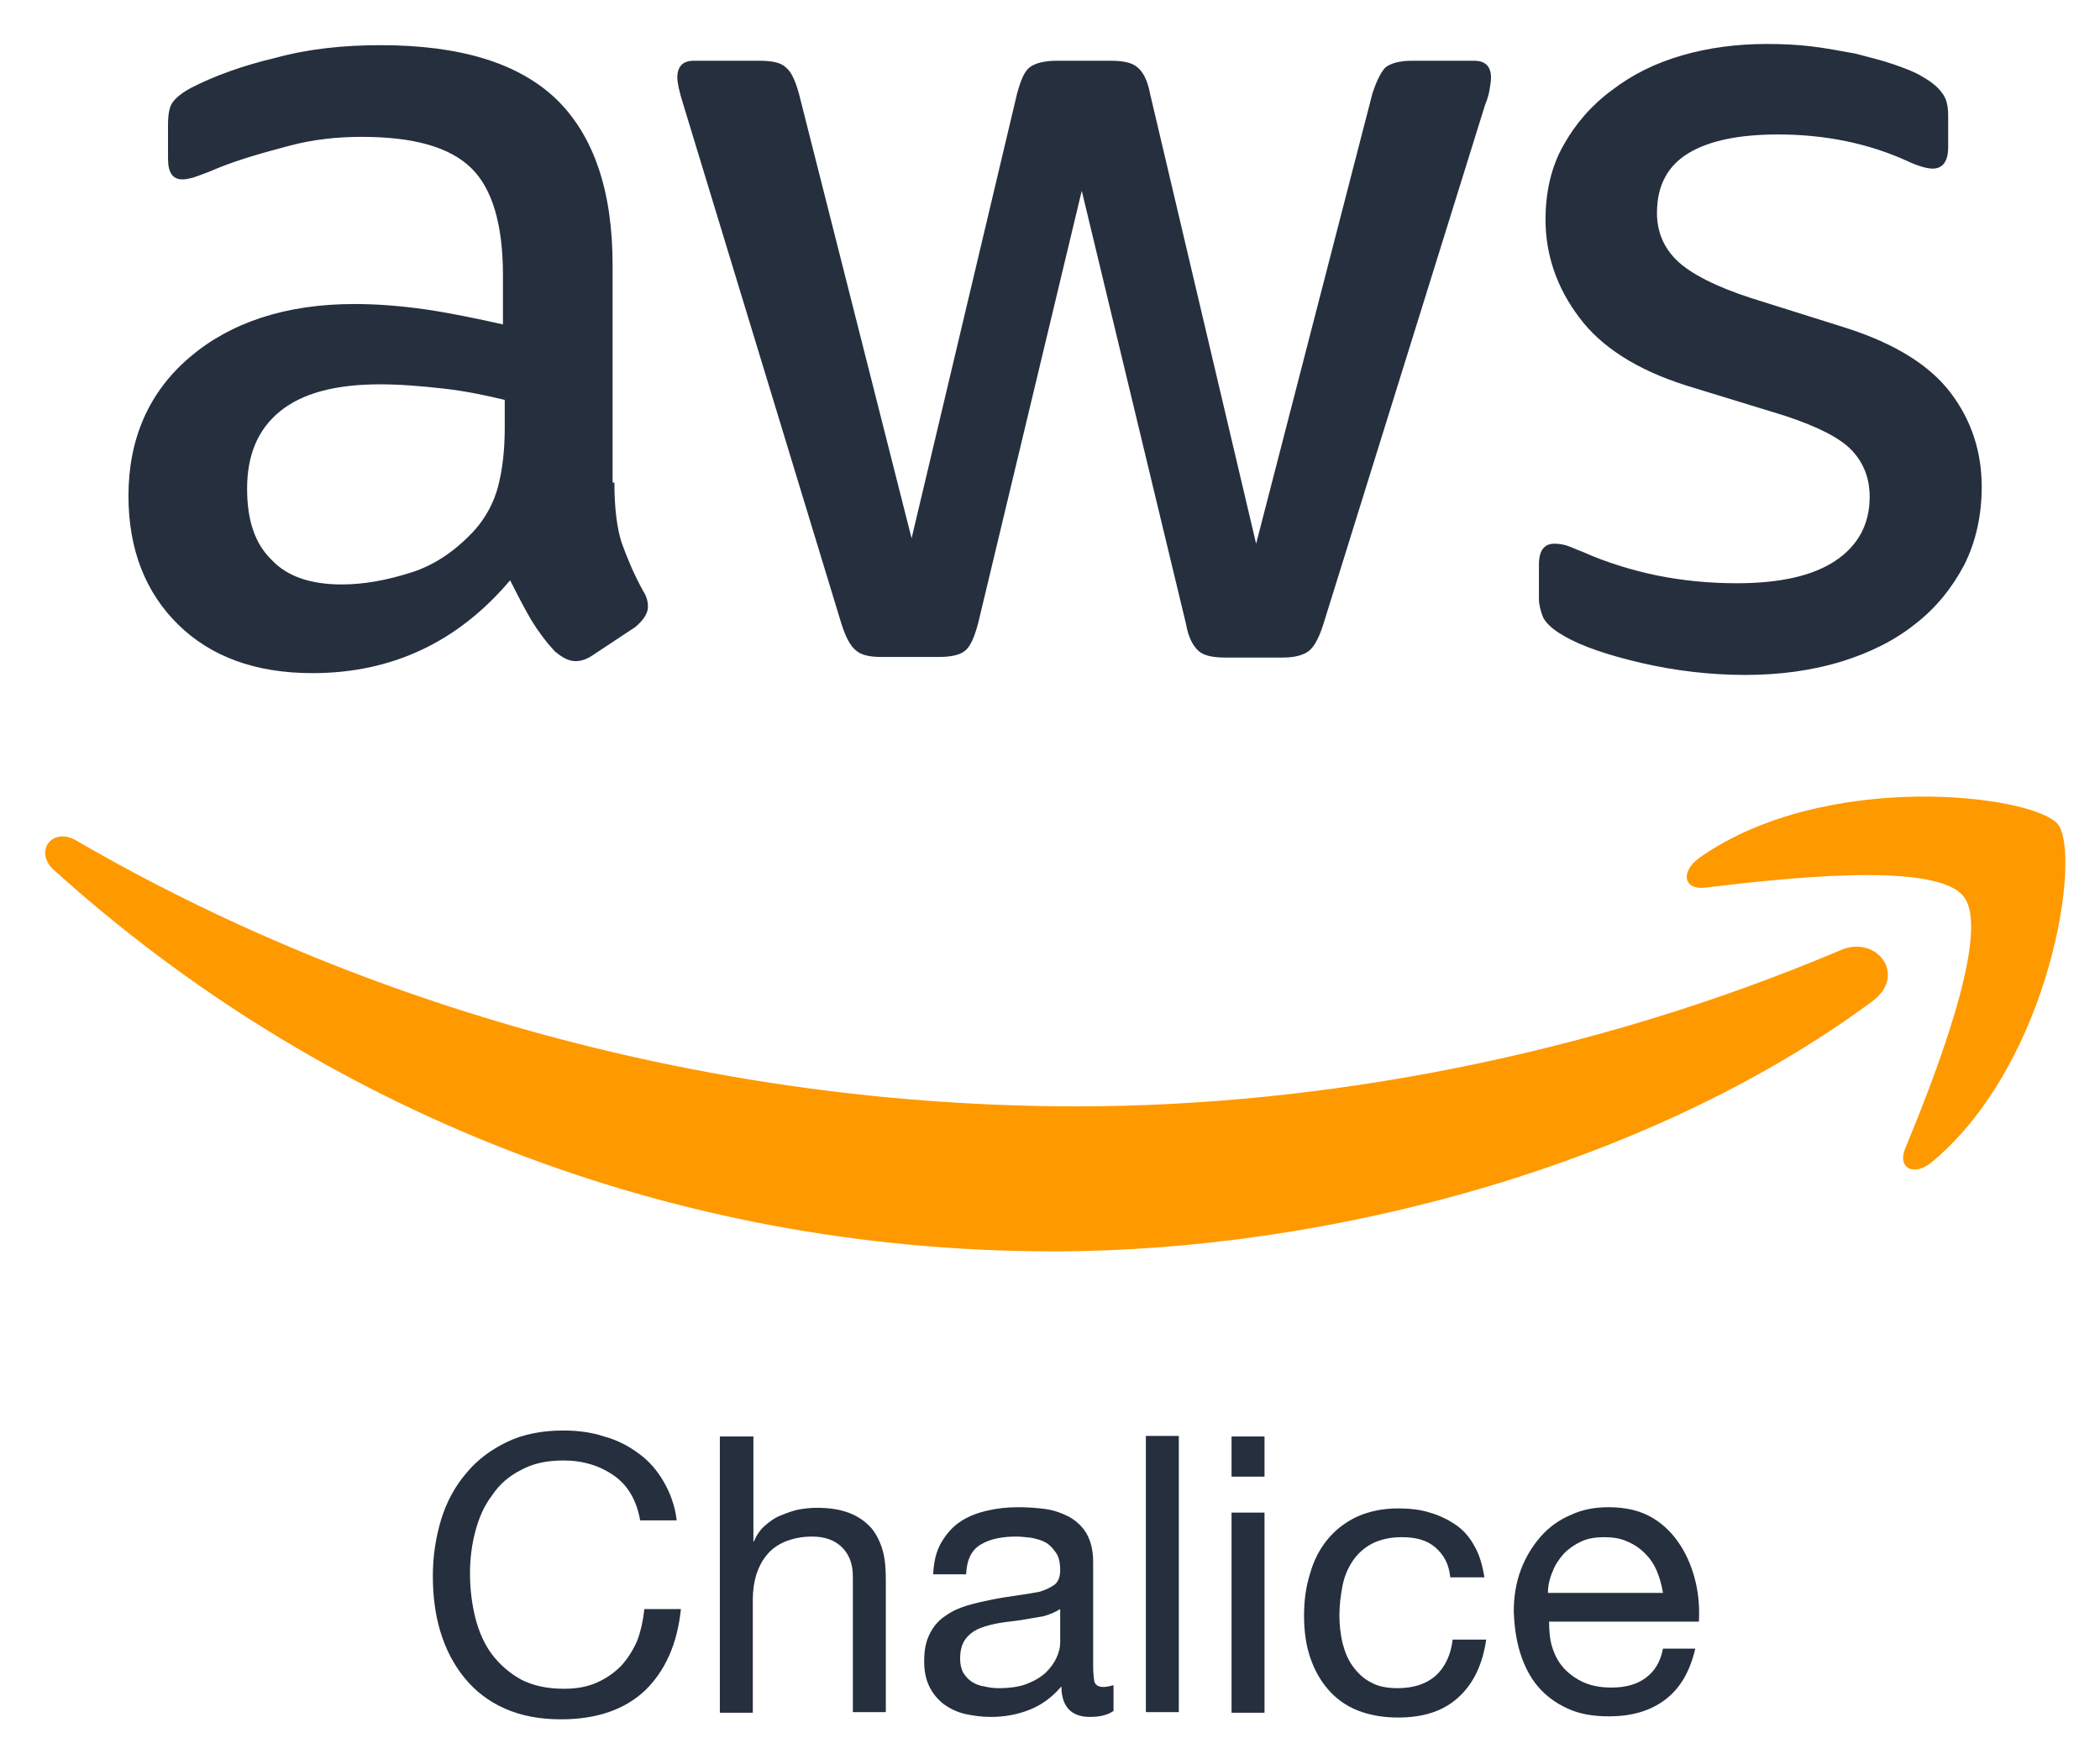
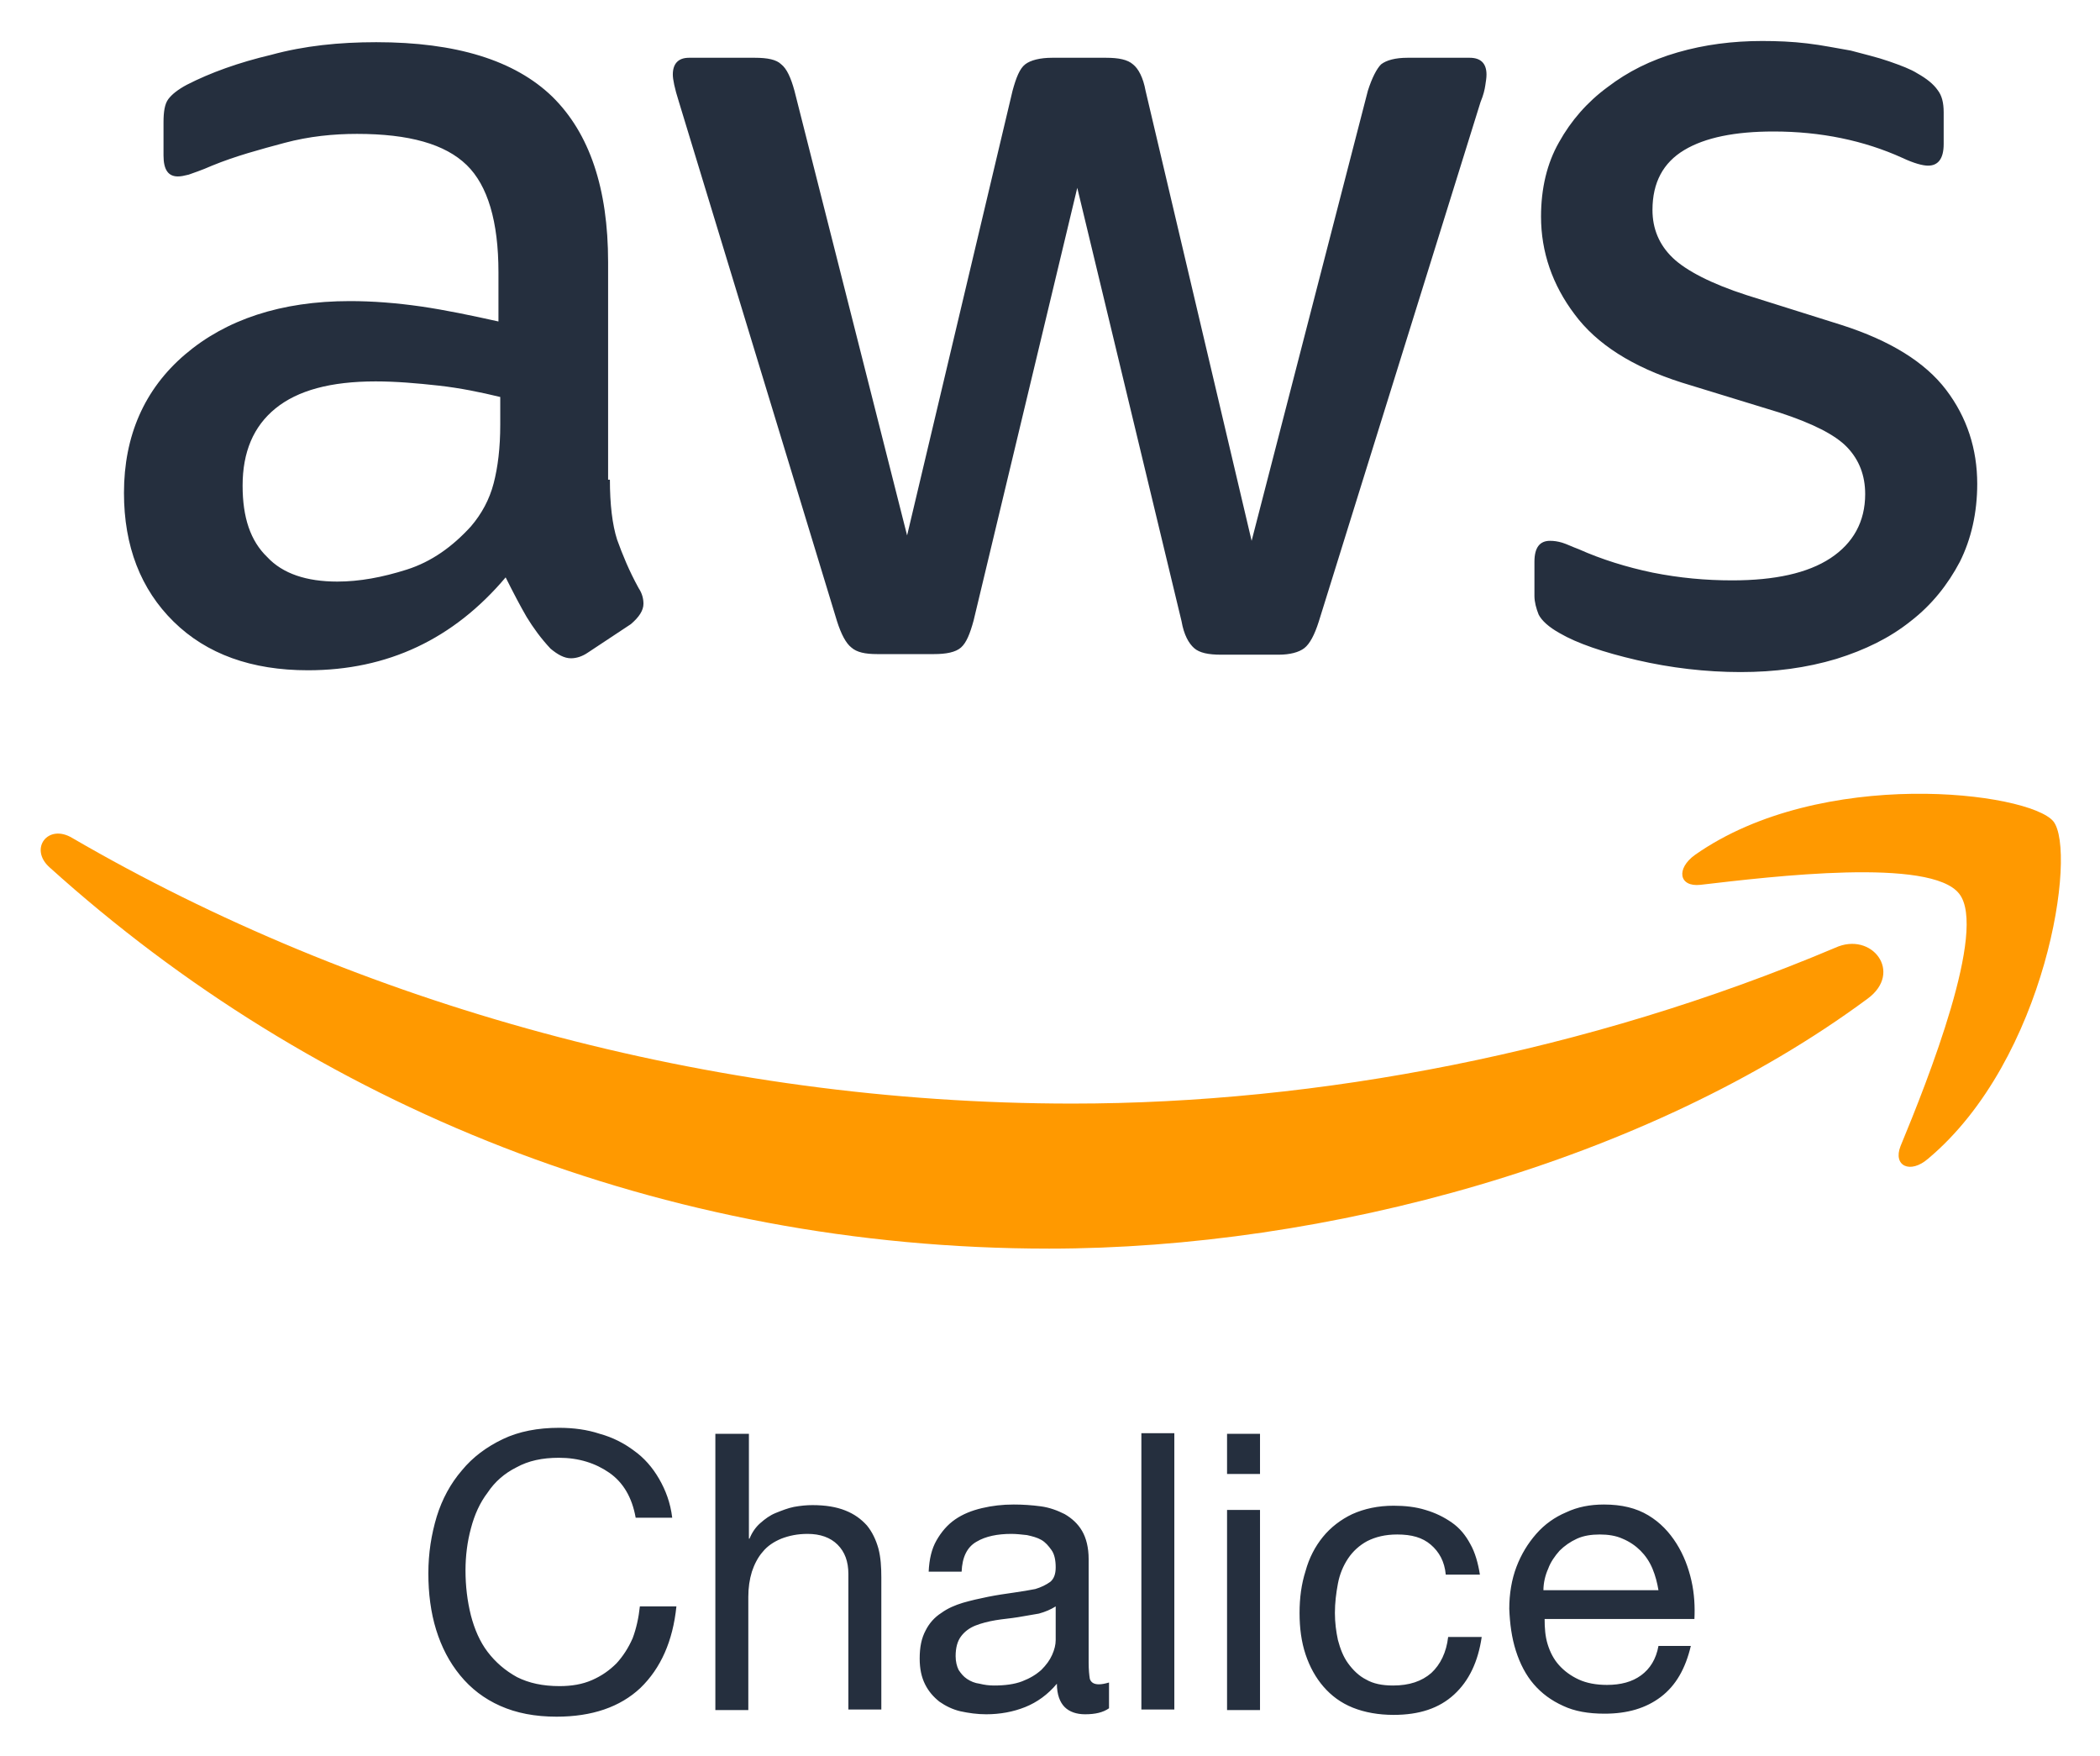
- <svg xmlns="http://www.w3.org/2000/svg" role="img" viewBox="2.26 -4.74 350.48 293.48">
+ <svg xmlns="http://www.w3.org/2000/svg" role="img" viewBox="3.01 -4.24 350.48 292.98">
  <style>svg {enable-background:new 0 0 360 288}</style>
  <style>.st0{fill:#252f3e}.st1{fill:#f90}</style>
  <g>
    <path d="M104.8 75.8c0 4.1.4 7.5 1.2 10 .9 2.5 2 5.2 3.6 8.1.6.9.8 1.8.8 2.6 0 1.1-.7 2.2-2.1 3.4l-7.1 4.7c-1 .7-2 1-2.9 1-1.1 0-2.2-.6-3.4-1.6-1.6-1.7-2.9-3.5-4-5.3-1.1-1.9-2.2-4-3.5-6.6-8.7 10.3-19.7 15.5-33 15.5-9.4 0-16.9-2.7-22.4-8.1-5.5-5.4-8.3-12.6-8.3-21.5 0-9.5 3.4-17.3 10.2-23.1s16-8.9 27.5-8.9c3.8 0 7.7.3 11.9.9 4.1.6 8.4 1.5 12.9 2.5v-8.2c0-8.5-1.8-14.5-5.3-17.9-3.6-3.5-9.6-5.2-18.3-5.2-3.9 0-8 .4-12.1 1.5s-8.2 2.2-12.1 3.8c-1.8.8-3.1 1.2-3.9 1.5-.8.2-1.3.3-1.8.3-1.6 0-2.4-1.1-2.4-3.5v-5.5c0-1.8.2-3.1.8-3.9s1.6-1.6 3.1-2.4c3.9-2 8.6-3.7 14.1-5 5.5-1.5 11.3-2.1 17.5-2.1 13.3 0 23.1 3 29.4 9.1 6.2 6.1 9.3 15.3 9.3 27.6v36.3h.3zm-45.5 17c3.7 0 7.5-.7 11.6-2s7.6-3.8 10.7-7.2c1.8-2.1 3.1-4.5 3.8-7.2.7-2.7 1.1-5.9 1.1-9.8V62c-3.3-.8-6.7-1.5-10.3-1.9-3.6-.4-7.1-.7-10.5-.7-7.5 0-13 1.5-16.7 4.5-3.7 3-5.5 7.3-5.5 12.9 0 5.3 1.3 9.2 4.1 11.9 2.6 2.8 6.6 4.1 11.7 4.1zm90.1 12.1c-2 0-3.4-.3-4.3-1.1-.9-.7-1.7-2.2-2.4-4.4l-26.4-86.7c-.7-2.2-1-3.7-1-4.5 0-1.8.9-2.8 2.7-2.8h11c2.1 0 3.6.3 4.4 1.1.9.7 1.6 2.2 2.2 4.4l18.8 74.2L172 10.9c.6-2.2 1.2-3.7 2.1-4.4.9-.7 2.5-1.1 4.5-1.1h9c2.1 0 3.6.3 4.5 1.1.9.7 1.7 2.2 2.1 4.4L211.9 86l19.4-75.1c.7-2.2 1.5-3.7 2.2-4.4.9-.7 2.4-1.1 4.4-1.1h10.4c1.8 0 2.8.9 2.8 2.8 0 .6-.1 1.1-.2 1.8s-.3 1.6-.8 2.8l-27 86.7c-.7 2.2-1.5 3.7-2.4 4.4-.9.7-2.4 1.1-4.3 1.1h-9.6c-2.1 0-3.6-.3-4.5-1.1s-1.7-2.2-2.1-4.5l-17.4-72.3-17.3 72.2c-.6 2.2-1.2 3.7-2.1 4.5-.9.8-2.5 1.1-4.5 1.1h-9.5zm144.1 3c-5.8 0-11.7-.7-17.3-2-5.6-1.3-10-2.8-12.9-4.5-1.8-1-3-2.1-3.5-3.1-.4-1-.7-2.1-.7-3.1v-5.7c0-2.4.9-3.5 2.6-3.5.7 0 1.3.1 2 .3.7.2 1.7.7 2.8 1.1 3.8 1.7 8 3 12.3 3.9 4.5.9 8.9 1.3 13.3 1.3 7.1 0 12.6-1.2 16.4-3.7s5.8-6.1 5.8-10.7c0-3.1-1-5.7-3-7.8-2-2.1-5.8-4-11.3-5.8l-16.3-5c-8.2-2.6-14.2-6.4-17.9-11.4-3.7-4.9-5.6-10.4-5.6-16.3 0-4.7 1-8.9 3-12.4 2-3.6 4.7-6.7 8.1-9.2 3.4-2.6 7.2-4.5 11.7-5.8 4.5-1.3 9.2-1.9 14.1-1.9 2.5 0 5 .1 7.5.4 2.6.3 4.9.8 7.3 1.2 2.2.6 4.4 1.1 6.4 1.8s3.6 1.3 4.7 2c1.6.9 2.7 1.8 3.4 2.8.7.9 1 2.1 1 3.7v5.3c0 2.4-.9 3.6-2.6 3.6-.9 0-2.4-.4-4.3-1.3-6.4-2.9-13.6-4.4-21.5-4.4-6.4 0-11.4 1-14.9 3.1s-5.3 5.4-5.3 10c0 3.1 1.1 5.8 3.4 8 2.2 2.1 6.4 4.3 12.3 6.2l15.9 5c8.1 2.6 13.9 6.2 17.4 10.8 3.5 4.6 5.2 9.9 5.2 15.7 0 4.8-1 9.2-2.9 13-2 3.8-4.7 7.2-8.2 9.9-3.5 2.8-7.6 4.8-12.4 6.3-5 1.5-10.3 2.2-16 2.2z" class="st0" />
    <g>
      <path d="M314.7 162.4c-36.9 27.3-90.5 41.7-136.6 41.7-64.6 0-122.8-23.9-166.8-63.6-3.5-3.1-.3-7.4 3.8-4.9 47.5 27.6 106.2 44.3 166.9 44.3 40.9 0 85.9-8.5 127.3-26 6.1-2.8 11.4 4.1 5.4 8.5z" class="st1" />
      <path d="M330 144.9c-4.7-6.1-31.2-2.9-43.2-1.5-3.6.4-4.1-2.7-.9-5 21.1-14.8 55.7-10.5 59.8-5.6 4 5-1.1 39.7-20.9 56.3-3 2.6-5.9 1.2-4.6-2.1 4.6-11.1 14.5-36.1 9.8-42.1z" class="st1" />
    </g>
  </g>
  <g>
    <path d="M104.7 241.5c-2.3-1.6-5.1-2.5-8.4-2.5-2.8 0-5.1.5-7.1 1.6-2 1-3.6 2.4-4.8 4.2-1.3 1.7-2.2 3.7-2.8 6-.6 2.2-.9 4.6-.9 7 0 2.6.3 5.1.9 7.5.6 2.3 1.5 4.4 2.8 6.1 1.3 1.7 2.9 3.1 4.9 4.2 2 1 4.3 1.5 7.1 1.5 2 0 3.8-.3 5.4-1 1.6-.7 2.9-1.6 4.1-2.8 1.1-1.2 2-2.6 2.7-4.2.6-1.6 1-3.4 1.2-5.3h6.1c-.6 5.8-2.6 10.3-6 13.6-3.4 3.2-8.1 4.8-14 4.8-3.6 0-6.7-.6-9.4-1.8-2.7-1.2-4.9-2.9-6.7-5.1-1.8-2.2-3.1-4.7-4-7.6-.9-2.9-1.3-6.1-1.3-9.4 0-3.4.5-6.5 1.4-9.5.9-2.9 2.3-5.5 4.2-7.7 1.8-2.2 4.1-3.9 6.8-5.2 2.7-1.3 5.9-1.9 9.4-1.9 2.4 0 4.7.3 6.8 1 2.2.6 4.1 1.6 5.7 2.8 1.7 1.2 3.1 2.8 4.2 4.7 1.1 1.9 1.9 4 2.2 6.5h-6.1c-.6-3.4-2.1-5.9-4.4-7.5zm23.3-6.6v17.6h.1c.4-1 1-1.9 1.8-2.6.8-.7 1.6-1.3 2.6-1.7s2-.8 3-1c1.1-.2 2.1-.3 3.1-.3 2.2 0 4 .3 5.5.9 1.5.6 2.6 1.4 3.6 2.5.9 1.1 1.5 2.4 1.9 3.8.4 1.5.5 3.1.5 4.9v22h-5.5v-22.6c0-2.1-.6-3.7-1.8-4.9-1.2-1.2-2.9-1.8-5-1.8-1.7 0-3.1.3-4.4.8-1.2.5-2.3 1.2-3.1 2.2-.8.9-1.4 2.1-1.8 3.3-.4 1.3-.6 2.7-.6 4.2v18.9h-5.5V235h5.6zm56.1 46.9c-1.4 0-2.6-.4-3.4-1.2-.8-.8-1.3-2.1-1.3-3.9-1.5 1.8-3.3 3.1-5.3 3.9-2 .8-4.2 1.2-6.5 1.2-1.5 0-2.9-.2-4.3-.5-1.3-.3-2.5-.9-3.5-1.6-1-.8-1.8-1.7-2.4-2.9-.6-1.2-.9-2.6-.9-4.3 0-1.9.3-3.4 1-4.7.6-1.2 1.5-2.2 2.6-2.9 1.1-.8 2.3-1.3 3.6-1.7 1.4-.4 2.7-.7 4.2-1 1.5-.3 2.9-.5 4.3-.7 1.4-.2 2.6-.4 3.6-.6 1-.3 1.8-.7 2.5-1.2.6-.5.9-1.3.9-2.4 0-1.2-.2-2.2-.7-2.9-.5-.7-1-1.3-1.7-1.7s-1.5-.6-2.4-.8c-.9-.1-1.8-.2-2.6-.2-2.3 0-4.3.4-5.8 1.3-1.6.9-2.4 2.6-2.5 5H158c.1-2.1.5-3.8 1.3-5.2.8-1.4 1.8-2.6 3.1-3.5 1.3-.9 2.8-1.5 4.5-1.9 1.7-.4 3.4-.6 5.3-.6 1.5 0 3 .1 4.5.3 1.5.2 2.8.7 4 1.3 1.2.7 2.2 1.6 2.9 2.8.7 1.2 1.1 2.8 1.1 4.7v17.2c0 1.3.1 2.2.2 2.8.2.6.7.9 1.5.9.5 0 1-.1 1.7-.3v4.3c-1 .7-2.3 1-4 1zm-7.7-16.8c-1.1.2-2.3.4-3.5.6-1.2.2-2.5.3-3.7.5-1.2.2-2.4.5-3.4.9s-1.8 1-2.4 1.8c-.6.8-.9 1.9-.9 3.3 0 .9.2 1.7.5 2.3.4.6.8 1.1 1.4 1.5.6.4 1.3.7 2.1.8.8.2 1.6.3 2.4.3 1.8 0 3.4-.2 4.7-.7 1.3-.5 2.3-1.1 3.2-1.9.8-.8 1.4-1.6 1.8-2.5.4-.9.6-1.7.6-2.5v-5.6c-.8.5-1.7.9-2.8 1.2zm22.6-30.1V281h-5.5v-46.1h5.5zm8.8 6.8V235h5.5v6.7h-5.5zm5.5 6v33.4h-5.5v-33.4h5.5zm28.5 5.8c-1.4-1.2-3.2-1.7-5.6-1.7-2 0-3.6.4-5 1.1-1.3.7-2.4 1.7-3.2 2.9-.8 1.2-1.4 2.6-1.7 4.2-.3 1.6-.5 3.2-.5 4.9 0 1.6.2 3.1.5 4.5.4 1.5.9 2.8 1.7 3.9.8 1.1 1.8 2.1 3 2.7 1.2.7 2.7 1 4.5 1 2.7 0 4.8-.7 6.4-2.1 1.5-1.4 2.5-3.4 2.8-6h5.6c-.6 4.1-2.1 7.3-4.6 9.6s-5.8 3.4-10.1 3.4c-2.5 0-4.8-.4-6.8-1.2-2-.8-3.6-2-4.9-3.5-1.3-1.5-2.3-3.3-3-5.4-.7-2.1-1-4.4-1-6.9s.3-4.8 1-7c.6-2.2 1.6-4.1 2.9-5.7 1.3-1.6 3-2.9 4.9-3.8 2-.9 4.3-1.4 6.9-1.4 1.9 0 3.7.2 5.3.7 1.7.5 3.1 1.2 4.4 2.1 1.3.9 2.3 2.1 3.1 3.6.8 1.4 1.3 3.2 1.6 5.1h-5.7c-.2-2.2-1.1-3.8-2.5-5zm38.4 25.4c-2.5 1.9-5.6 2.8-9.4 2.8-2.7 0-5-.4-6.9-1.3-2-.9-3.6-2.1-4.9-3.6s-2.3-3.4-3-5.6-1-4.5-1.1-7c0-2.5.4-4.9 1.2-7 .8-2.1 1.9-3.9 3.3-5.5s3.1-2.8 5-3.6c1.9-.9 4-1.3 6.3-1.3 3 0 5.4.6 7.4 1.8 2 1.2 3.5 2.8 4.7 4.7 1.2 1.9 2 4 2.5 6.2s.6 4.4.5 6.4h-25c0 1.5.1 2.9.5 4.2.4 1.3 1 2.5 1.9 3.5.9 1 2 1.8 3.3 2.4 1.3.6 2.9.9 4.7.9 2.3 0 4.2-.5 5.7-1.6s2.5-2.7 2.9-4.9h5.4c-.9 3.8-2.5 6.6-5 8.5zm-1.4-21.4c-.5-1.2-1.2-2.2-2-3s-1.8-1.5-3-2c-1.1-.5-2.4-.7-3.8-.7s-2.7.2-3.8.7c-1.1.5-2.1 1.2-2.9 2-.8.9-1.5 1.9-1.9 3-.5 1.1-.8 2.4-.8 3.6h19.2c-.2-1.2-.5-2.4-1-3.6z" class="st0" />
  </g>
</svg>
